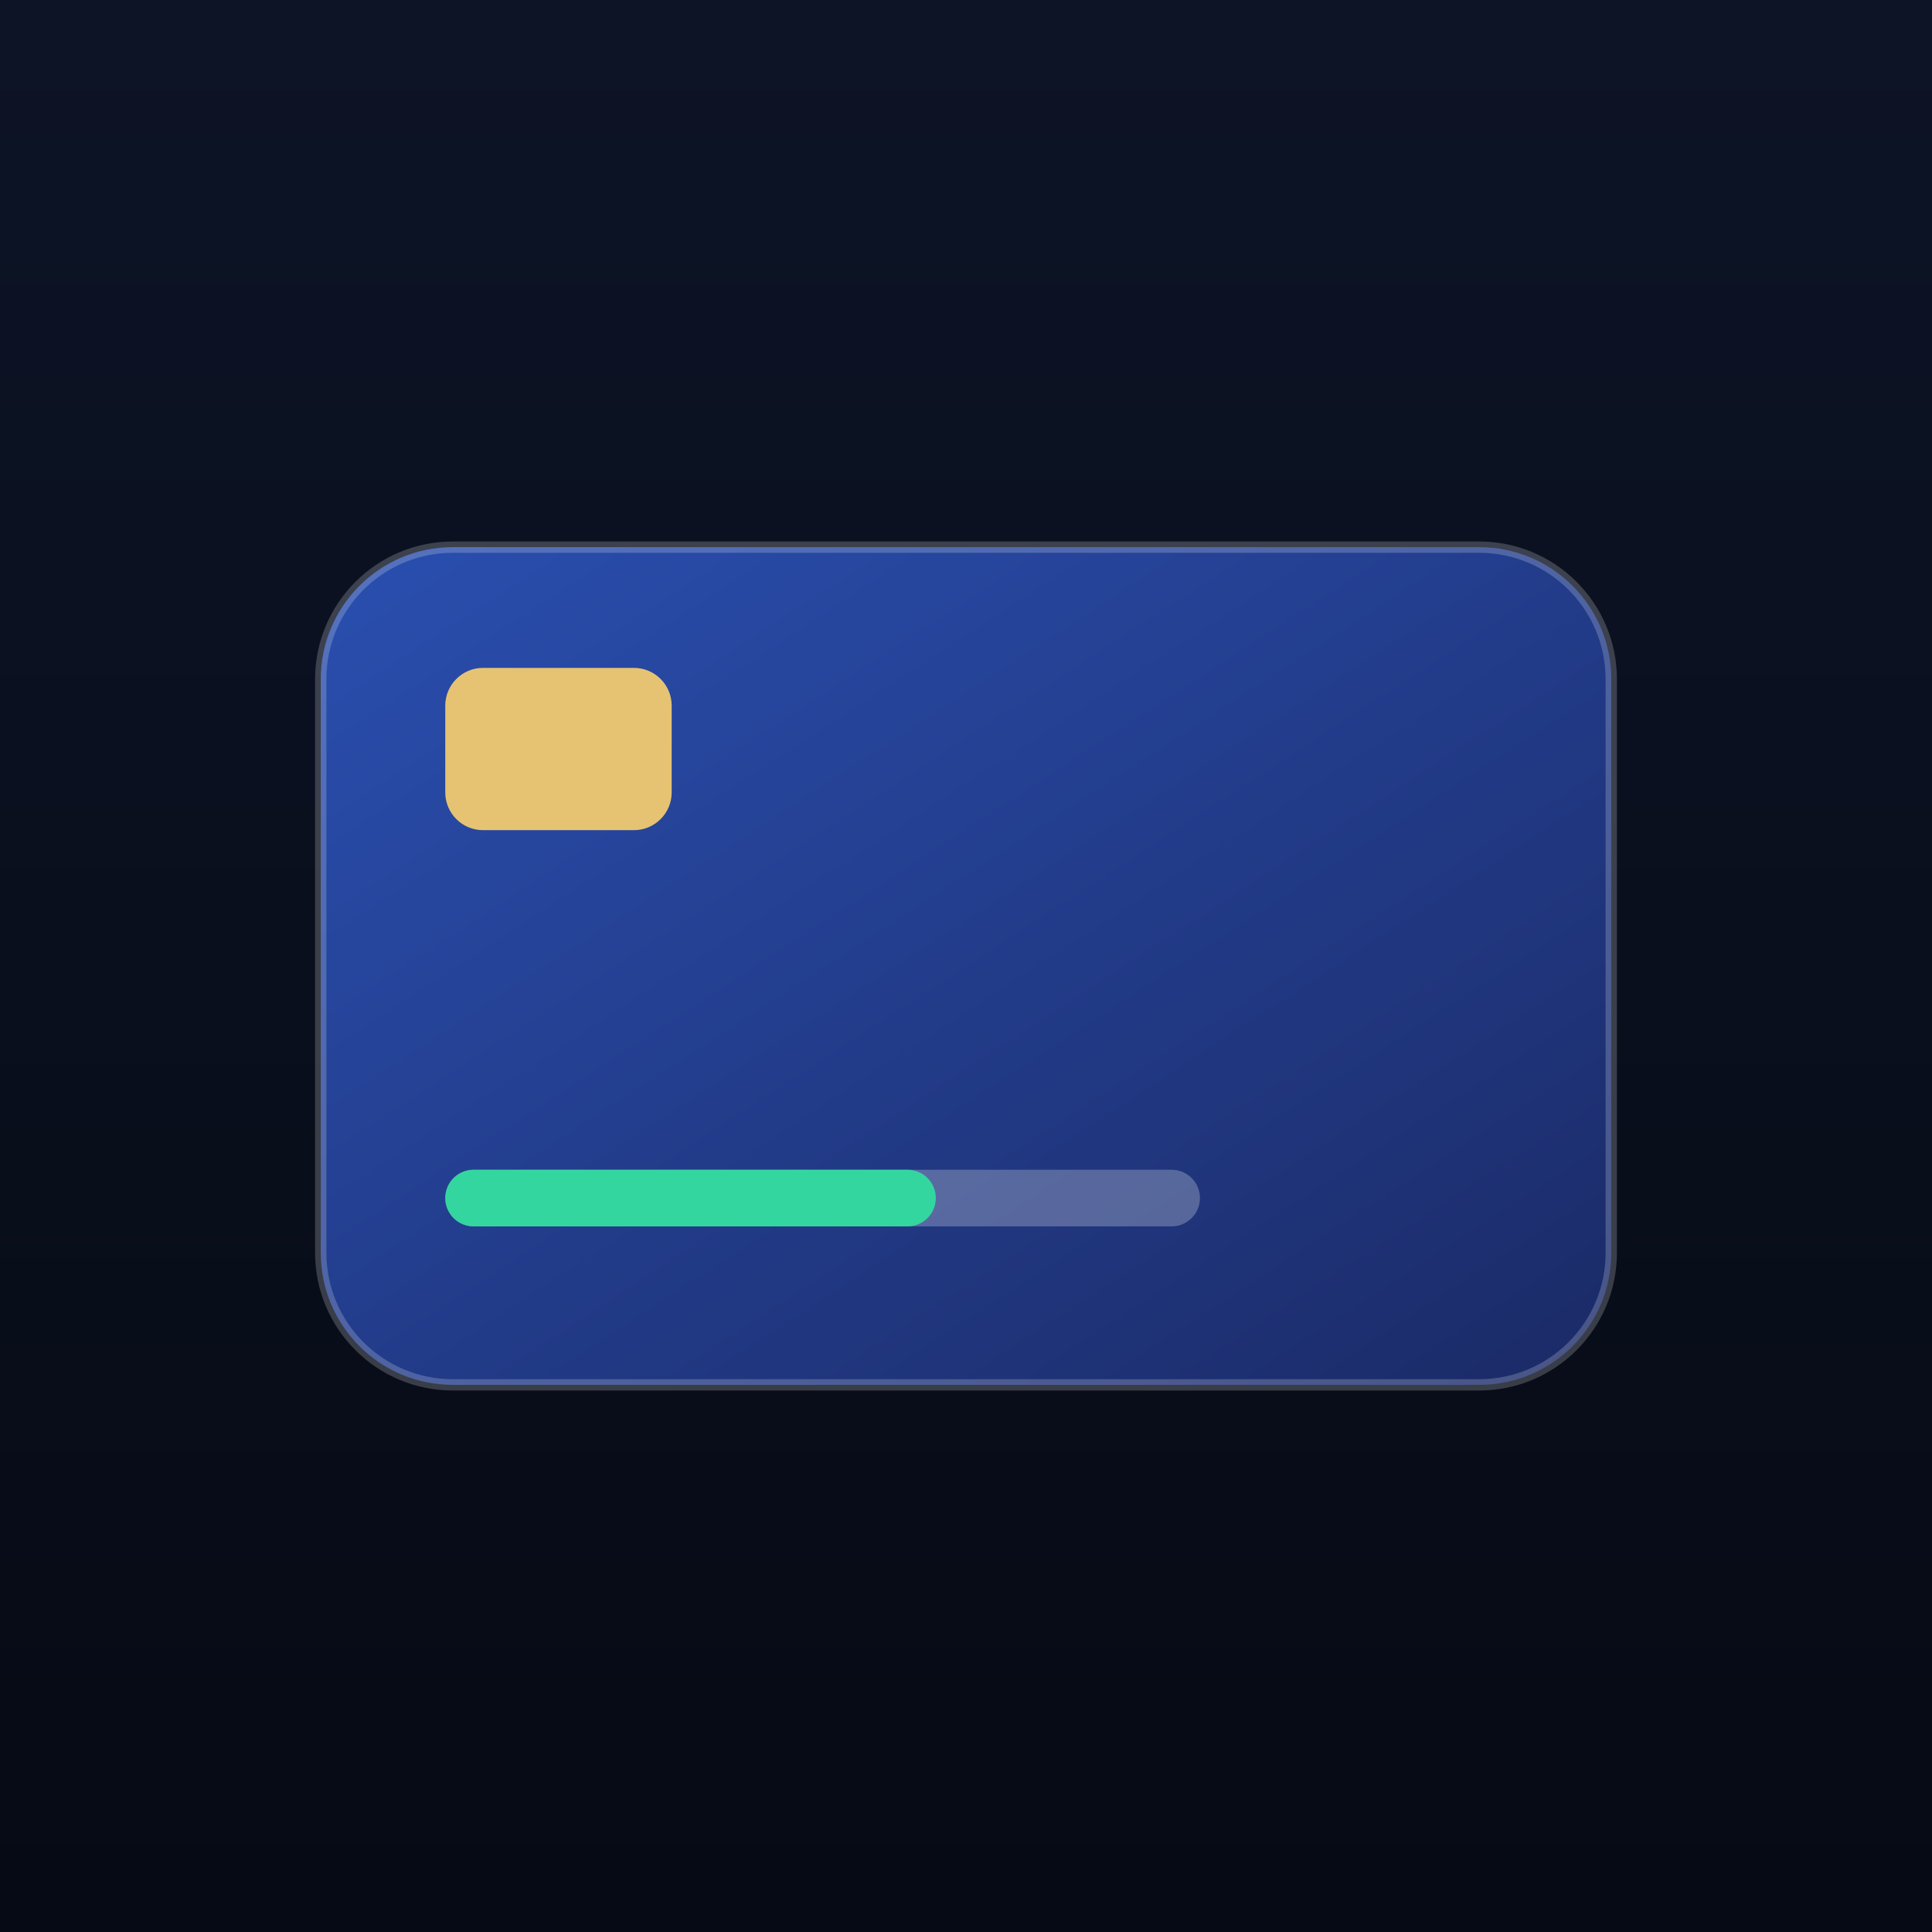
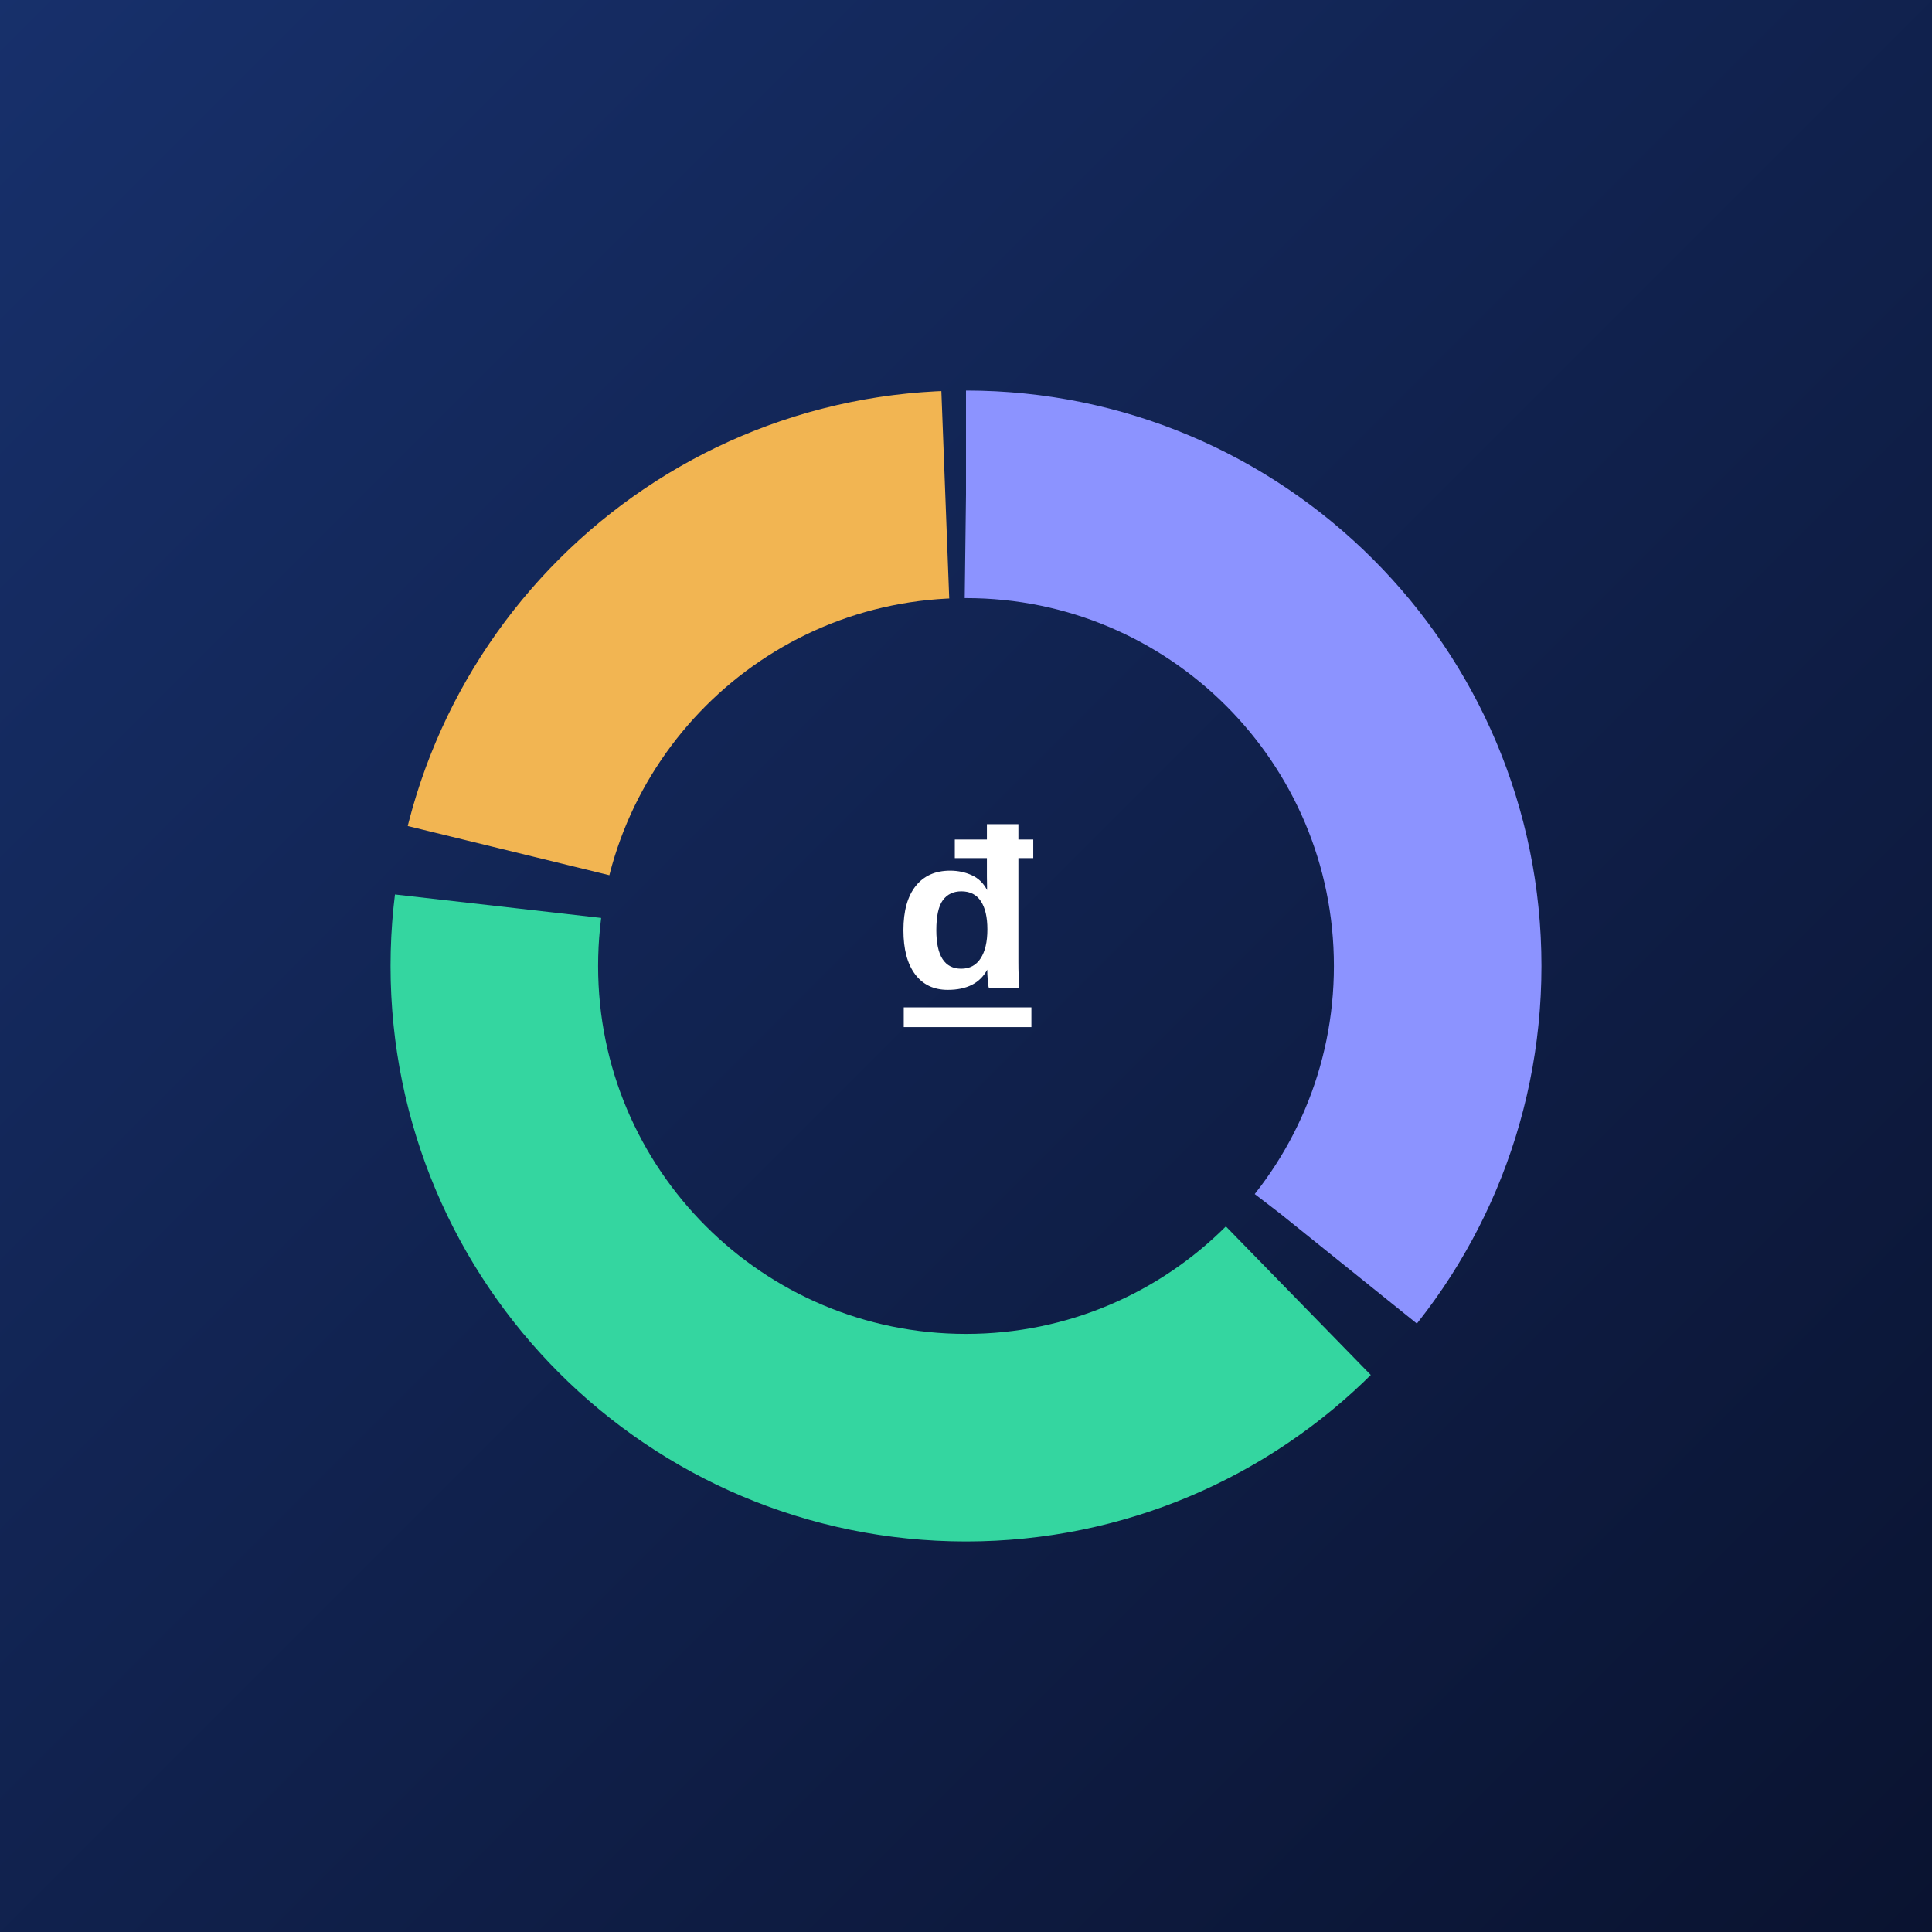
<svg xmlns="http://www.w3.org/2000/svg" viewBox="0 0 1024 1024">
  <defs>
-     <linearGradient id="g" x1="0" y1="0" x2="0" y2="1">
-       <stop offset="0" stop-color="#0d1426" />
-       <stop offset="1" stop-color="#060a14" />
+     <linearGradient id="g" x1="0" y1="0" x2="1" y2="1">
+       <stop offset="0" stop-color="#17306b" />
+       <stop offset="1" stop-color="#0a1330" />
    </linearGradient>
-     <linearGradient id="k" x1="0" y1="0" x2="1" y2="1">
-       <stop offset="0" stop-color="#2a4fb0" />
-       <stop offset="1" stop-color="#1b2a66" />
+     <linearGradient id="e" x1="0" y1="0" x2="1" y2="1">
+       <stop offset="0" stop-color="#5ff0c2" />
+       <stop offset="1" stop-color="#1fb58a" />
    </linearGradient>
  </defs>
  <rect width="1024" height="1024" fill="url(#g)" />
-   <rect x="170" y="290" width="684" height="444" rx="70" fill="url(#k)" />
-   <rect x="170" y="290" width="684" height="444" rx="70" fill="none" stroke="#fff" stroke-opacity=".2" stroke-width="6" />
-   <rect x="236" y="354" width="120" height="86" rx="20" fill="#e6c373" />
-   <rect x="236" y="620" width="400" height="30" rx="15" fill="#fff" fill-opacity=".25" />
-   <rect x="236" y="620" width="260" height="30" rx="15" fill="#34d6a0" />
+   <circle cx="512" cy="512" r="250" fill="none" stroke="#8c93ff" stroke-width="110" stroke-dasharray="560 1571" transform="rotate(-90 512 512)" />
+   <circle cx="512" cy="512" r="250" fill="none" stroke="#34d6a0" stroke-width="110" stroke-dasharray="620 1571" stroke-dashoffset="-590" transform="rotate(-90 512 512)" />
+   <circle cx="512" cy="512" r="250" fill="none" stroke="#f2b552" stroke-width="110" stroke-dasharray="320 1571" stroke-dashoffset="-1240" transform="rotate(-90 512 512)" />
+   <text x="512" y="560" text-anchor="middle" font-family="Segoe UI,Arial,sans-serif" font-weight="800" font-size="170" fill="#fff">₫</text>
</svg>
